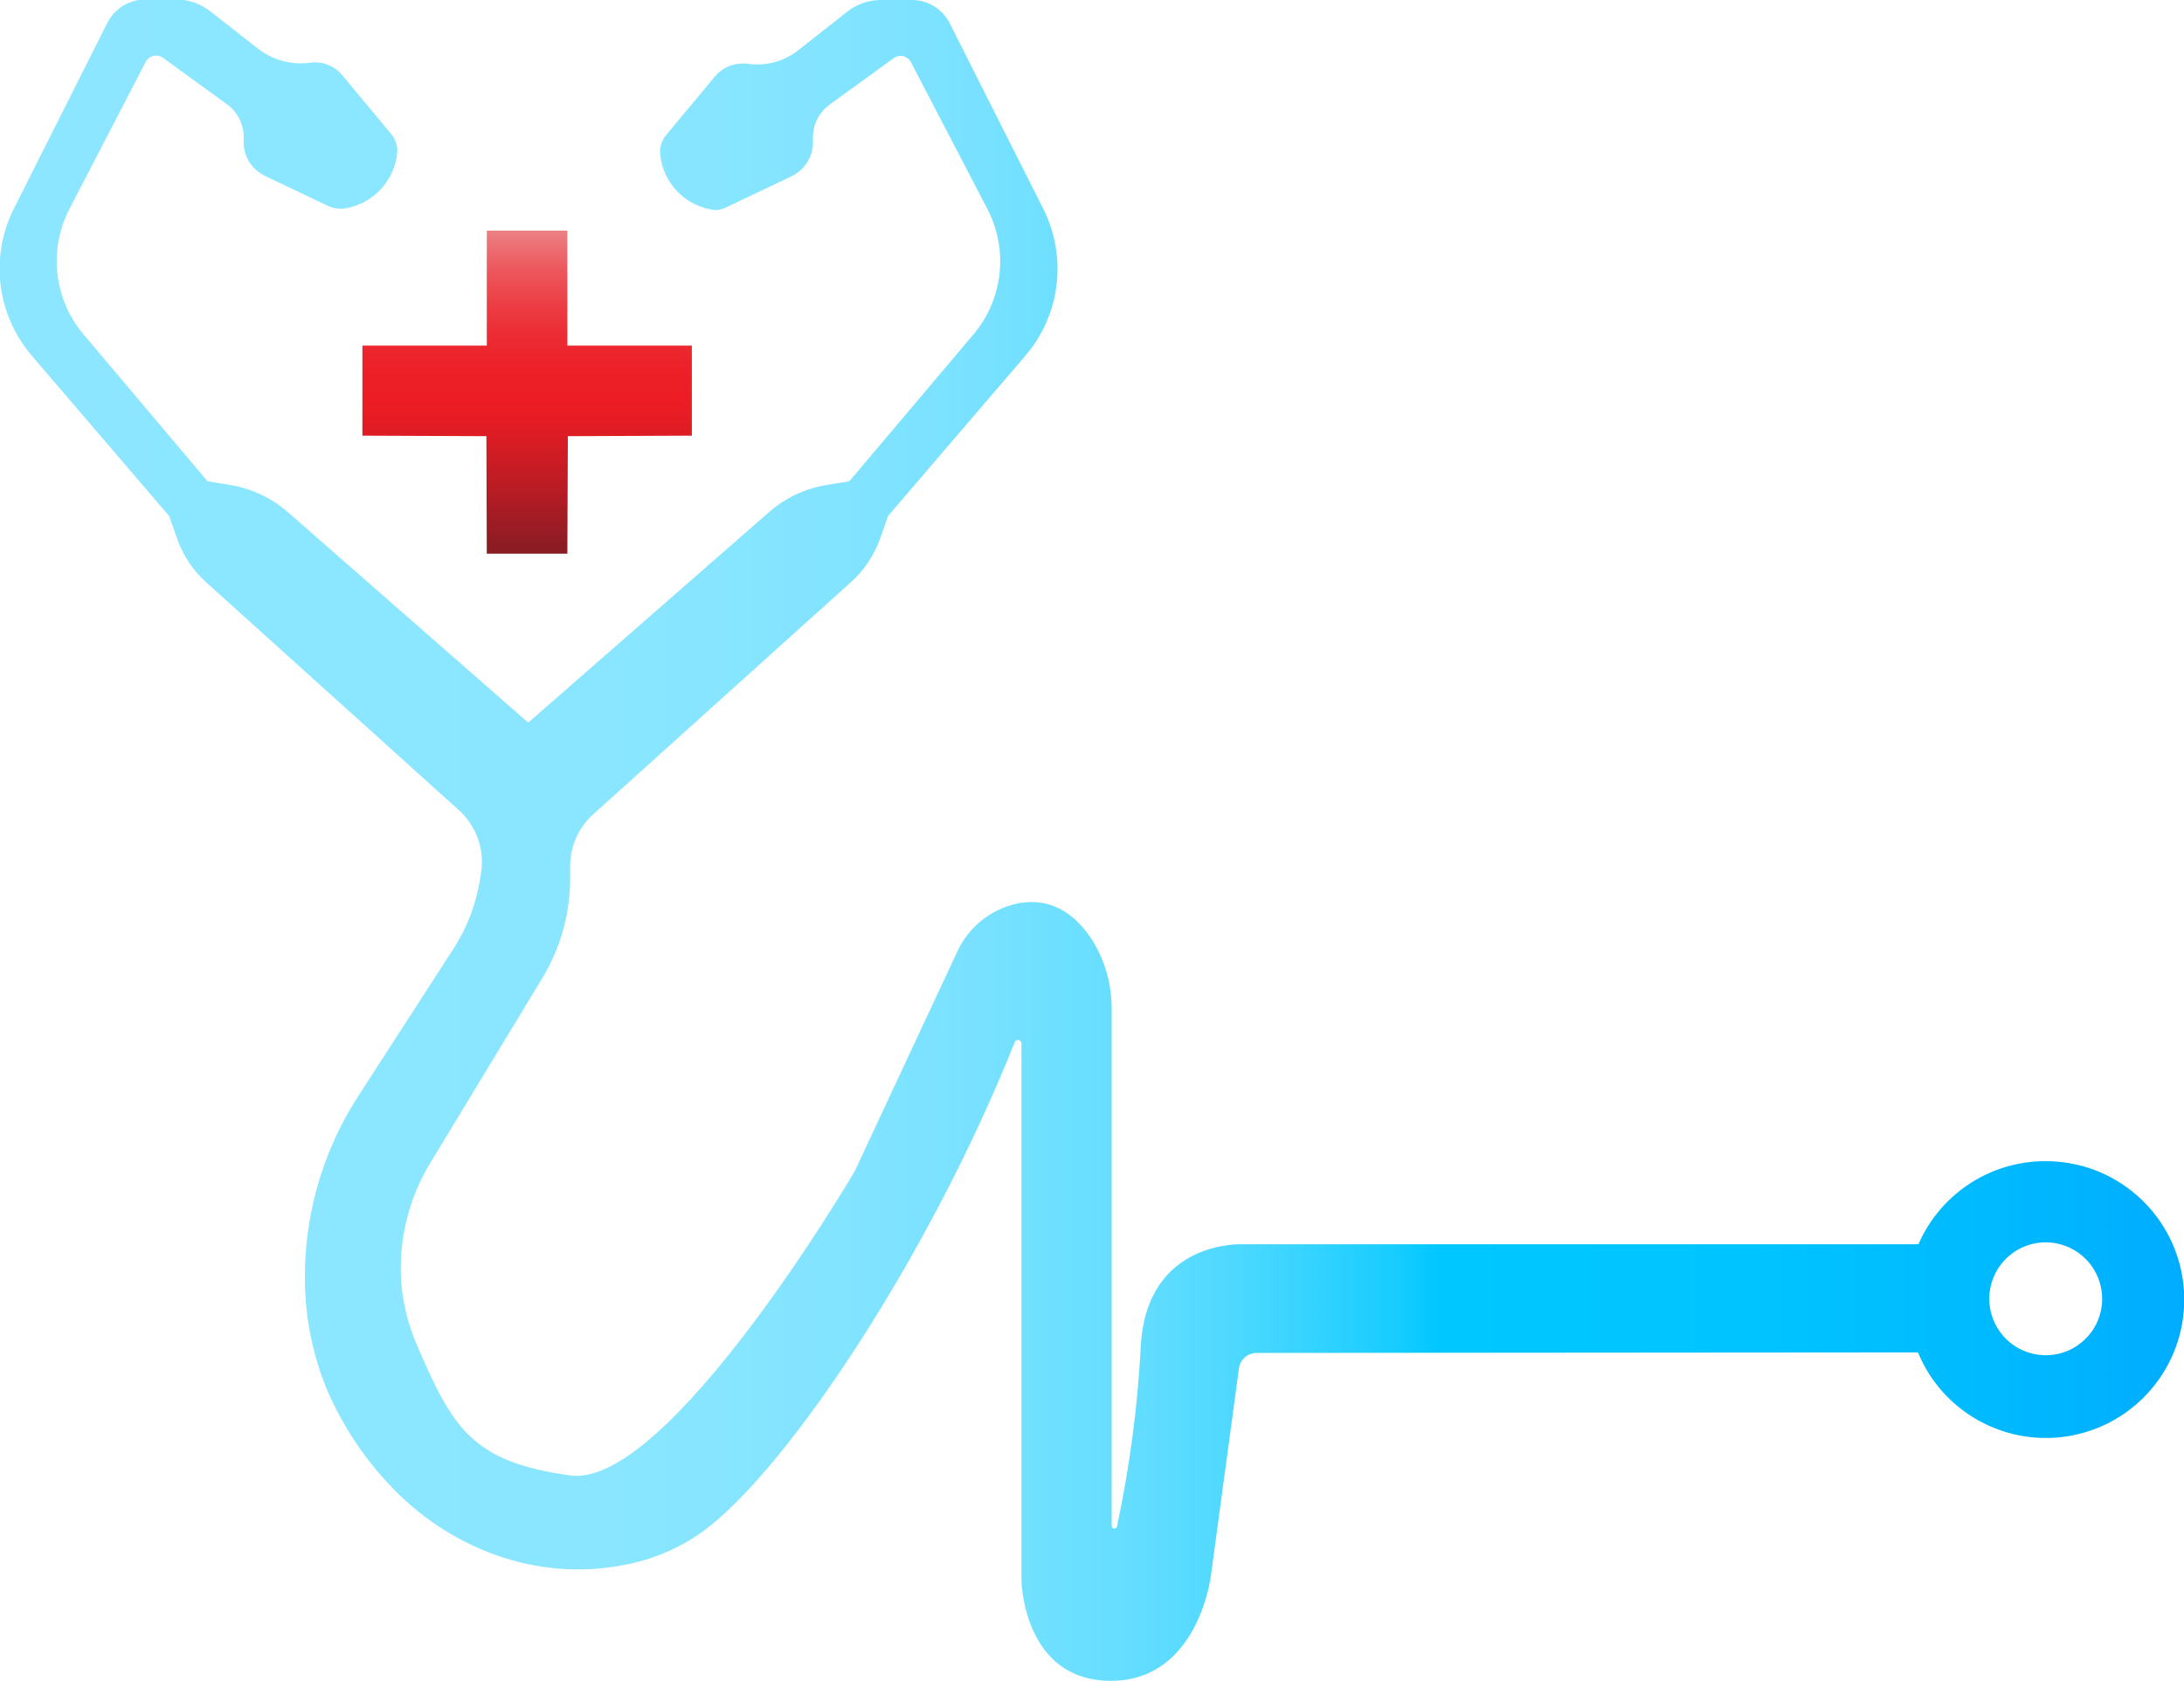
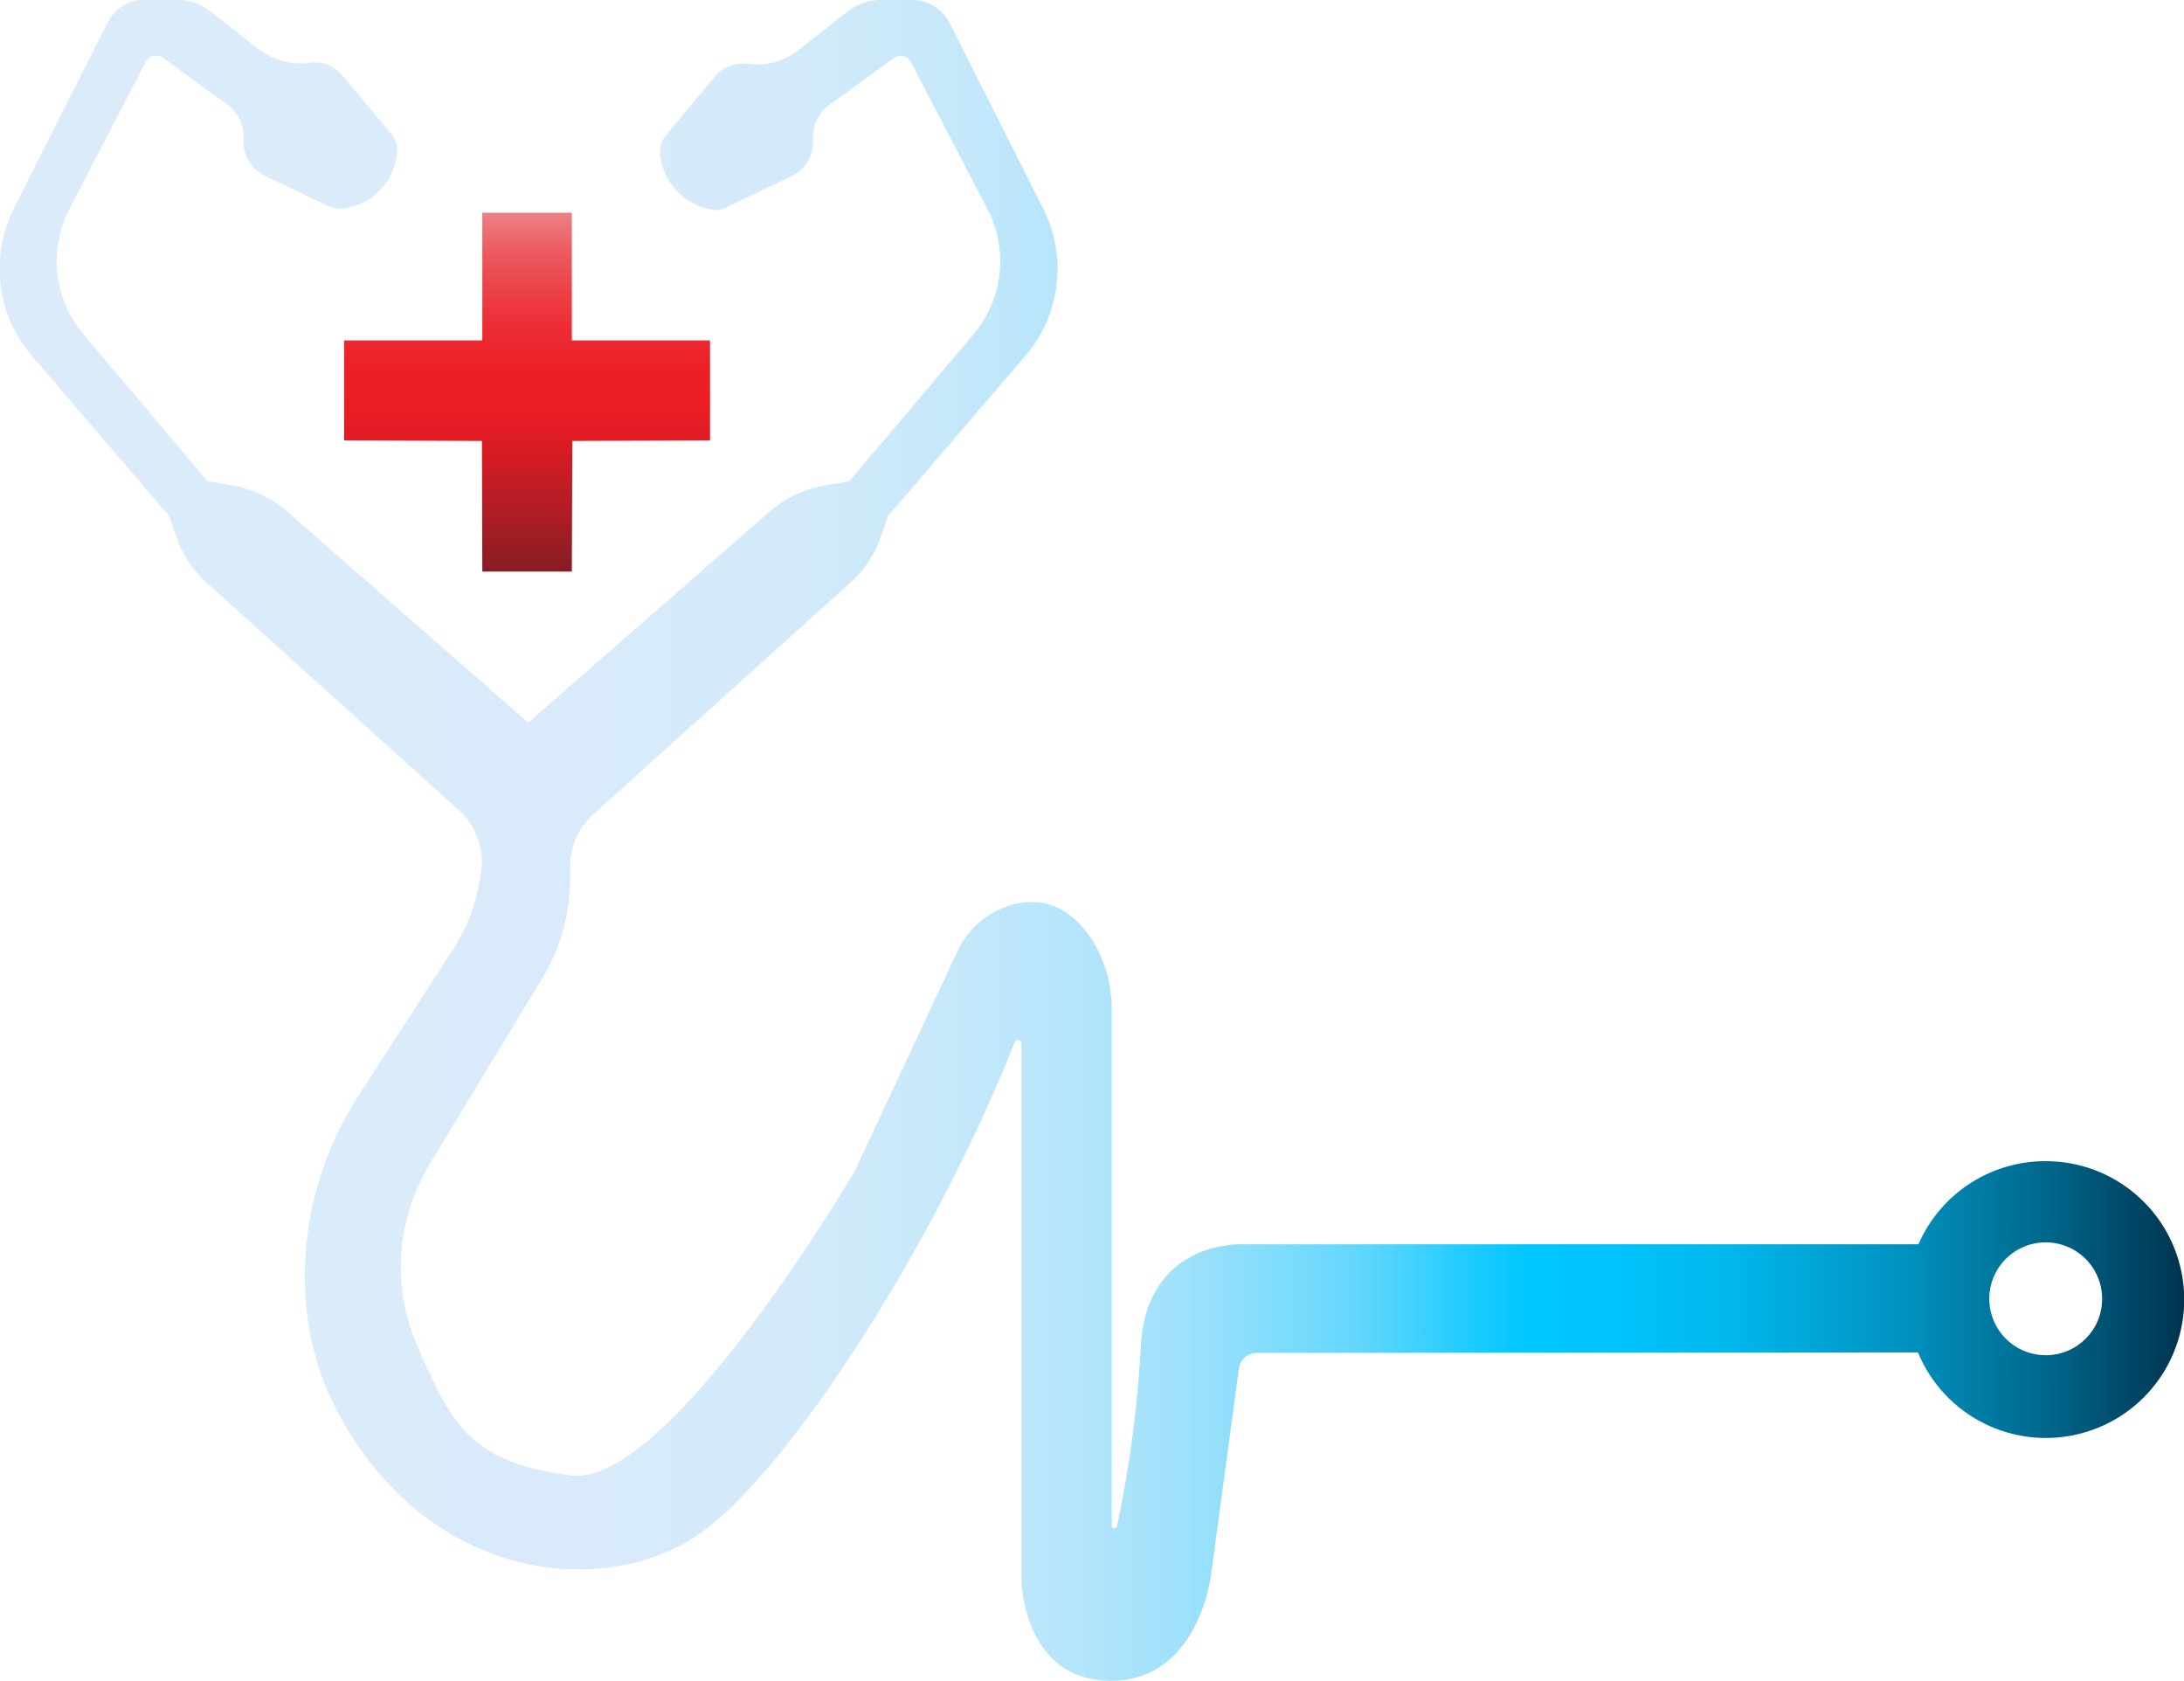
<svg xmlns="http://www.w3.org/2000/svg" id="logo-2-mini" viewBox="0 0 219.84 169.16">
  <defs>
-     <style>.cls-1{fill:url(#Sfumatura_senza_nome_128);}.cls-2{fill:url(#Sfumatura_senza_nome_50);}</style>
-     <linearGradient id="Sfumatura_senza_nome_128" x1="206.61" y1="412.85" x2="426.44" y2="412.85" gradientUnits="userSpaceOnUse">
-       <stop offset="0" stop-color="#8ce6ff" />
-       <stop offset="0.28" stop-color="#8ae6ff" />
-       <stop offset="0.38" stop-color="#83e4ff" />
-       <stop offset="0.45" stop-color="#78e1ff" />
-       <stop offset="0.51" stop-color="#67deff" />
-       <stop offset="0.56" stop-color="#51d9ff" />
-       <stop offset="0.6" stop-color="#35d3ff" />
-       <stop offset="0.64" stop-color="#16ccff" />
-       <stop offset="0.66" stop-color="#00c7ff" />
-       <stop offset="0.8" stop-color="#00c4ff" />
-       <stop offset="0.91" stop-color="#00baff" />
-       <stop offset="1" stop-color="#00acff" />
+     <style>.cls-1{fill:url(#Sfumatura_senza_nome_170);}.cls-2{fill:url(#Sfumatura_senza_nome_50);}</style>
+     <linearGradient id="Sfumatura_senza_nome_170" x1="206.61" y1="412.85" x2="426.44" y2="412.85" gradientUnits="userSpaceOnUse">
+       <stop offset="0" stop-color="#dbebfa" />
+       <stop offset="0.27" stop-color="#d9ebfa" />
+       <stop offset="0.37" stop-color="#d2eafa" />
+       <stop offset="0.43" stop-color="#c7e8fa" />
+       <stop offset="0.49" stop-color="#b6e5fb" />
+       <stop offset="0.54" stop-color="#a0e1fb" />
+       <stop offset="0.58" stop-color="#84ddfc" />
+       <stop offset="0.62" stop-color="#64d7fd" />
+       <stop offset="0.65" stop-color="#3ed1fe" />
+       <stop offset="0.68" stop-color="#15caff" />
+       <stop offset="0.7" stop-color="#00c7ff" />
+       <stop offset="0.74" stop-color="#00c3fb" />
+       <stop offset="0.79" stop-color="#00b8ed" />
+       <stop offset="0.83" stop-color="#00a6d8" />
+       <stop offset="0.88" stop-color="#008db9" />
+       <stop offset="0.93" stop-color="#006c92" />
+       <stop offset="0.98" stop-color="#004463" />
+       <stop offset="1" stop-color="#00334e" />
    </linearGradient>
-     <linearGradient id="Sfumatura_senza_nome_50" x1="53.06" y1="22.89" x2="53.06" y2="56.05" gradientUnits="userSpaceOnUse">
+     <linearGradient id="Sfumatura_senza_nome_50" x1="53.06" y1="21.06" x2="53.06" y2="57.89" gradientUnits="userSpaceOnUse">
      <stop offset="0" stop-color="#ec878a" />
      <stop offset="0.02" stop-color="#ec7d80" />
      <stop offset="0.12" stop-color="#ec5a5f" />
      <stop offset="0.23" stop-color="#ec3f45" />
      <stop offset="0.33" stop-color="#ec2b33" />
      <stop offset="0.43" stop-color="#ec2028" />
      <stop offset="0.54" stop-color="#ec1c24" />
      <stop offset="0.63" stop-color="#dd1c24" />
      <stop offset="0.8" stop-color="#b71c24" />
      <stop offset="1" stop-color="#841c24" />
    </linearGradient>
  </defs>
  <path class="cls-1" d="M413.07,445.15a13.93,13.93,0,0,0-13.35,8.35h-68s-9.59-.5-10.27,10.09a115.49,115.49,0,0,1-2.4,18.29.27.27,0,0,1-.54-.07V429.9a13,13,0,0,0-2-7.08c-2.37-3.61-5.21-4.09-7.57-3.6a8.64,8.64,0,0,0-6,4.89L292.62,446.2S273.86,478.14,264,476.77s-11.8-4.7-15.45-13.19a19.89,19.89,0,0,1-1.54-6.1,20.38,20.38,0,0,1,3-12.3l11.23-18.53A19.32,19.32,0,0,0,264,416.7v-1.27a7,7,0,0,1,2.31-5.19l26-23.42a10.65,10.65,0,0,0,2.85-4.23l.84-2.39,13.83-16.13a13.43,13.43,0,0,0,1.79-14.79l-9.4-18.65a4.25,4.25,0,0,0-3.82-2.36h-3.11a5.47,5.47,0,0,0-3.39,1.17l-5.08,4a6.68,6.68,0,0,1-5.06,1.23,2.22,2.22,0,0,0-.45,0,3.58,3.58,0,0,0-2.73,1.29l-4.94,5.93a2.6,2.6,0,0,0-.57,2,6.26,6.26,0,0,0,5.09,5.46,2.83,2.83,0,0,0,.57.06A2.92,2.92,0,0,0,280,349l6.31-3a3.8,3.8,0,0,0,2.13-3.65,2.53,2.53,0,0,1,0-.28,4.08,4.08,0,0,1,1.69-3.28l6.47-4.69a1.17,1.17,0,0,1,1.7.42L306,349.3a11.4,11.4,0,0,1-1.38,12.6L292.1,376.71l-2.2.36a11.61,11.61,0,0,0-5.9,2.76L259.78,401,235.6,379.83a11.72,11.72,0,0,0-5.91-2.76l-2.19-.36L215,361.9a11.41,11.41,0,0,1-1.4-12.6l7.68-14.81a1.18,1.18,0,0,1,1.71-.42l6.46,4.69a4.13,4.13,0,0,1,1.69,3.56,3.76,3.76,0,0,0,2.14,3.65l6.29,3a3,3,0,0,0,1.34.31,2.6,2.6,0,0,0,.56-.06,6.27,6.27,0,0,0,5.11-5.46,2.61,2.61,0,0,0-.59-2l-4.94-5.93a3.53,3.53,0,0,0-3.21-1.25,7,7,0,0,1-5.23-1.39l-4.86-3.8a5.53,5.53,0,0,0-3.39-1.17h-3.11a4.28,4.28,0,0,0-3.84,2.36L208,349.28a13.45,13.45,0,0,0,1.81,14.79l13.82,16.13.85,2.39a10.58,10.58,0,0,0,2.82,4.23l25.51,23a7,7,0,0,1,2.23,6.22l-.09.61a18.11,18.11,0,0,1-2.7,7.12l-9.44,14.6a33.55,33.55,0,0,0-5.43,20.77,29.69,29.69,0,0,0,2.05,8.78,33,33,0,0,0,6.26,9.66c6,6.51,14.87,9.9,23.57,8.23a19.77,19.77,0,0,0,8.21-3.48c8.63-6.43,22.85-28,31.28-49.16a.35.35,0,0,1,.68.13v54.07s.17,10.07,9,10.07,10.07-10.59,10.07-10.59L331.32,466a1.79,1.79,0,0,1,1.78-1.56l63-.05h3.57a13.93,13.93,0,1,0,13.43-19.24Zm-.52,19.52a5.68,5.68,0,1,1,5.66-5.67A5.67,5.67,0,0,1,412.55,464.67Z" transform="translate(-206.61 -328.27)" />
  <path d="M399.18,438.23" transform="translate(-206.61 -328.27)" />
  <path d="M301.1,451.2" transform="translate(-206.61 -328.27)" />
-   <polygon class="cls-2" points="69.64 34.78 69.64 43.85 57.16 43.9 57.11 55.73 49 55.73 48.96 43.9 36.48 43.85 36.48 34.78 49 34.78 49 23.21 57.11 23.21 57.11 34.78 69.64 34.78" />
+   <polygon class="cls-2" points="71.47 34.26 71.47 44.33 57.61 44.38 57.56 57.53 48.55 57.53 48.51 44.38 34.64 44.33 34.64 34.26 48.55 34.26 48.55 21.41 57.56 21.41 57.56 34.26 71.47 34.26" />
</svg>
